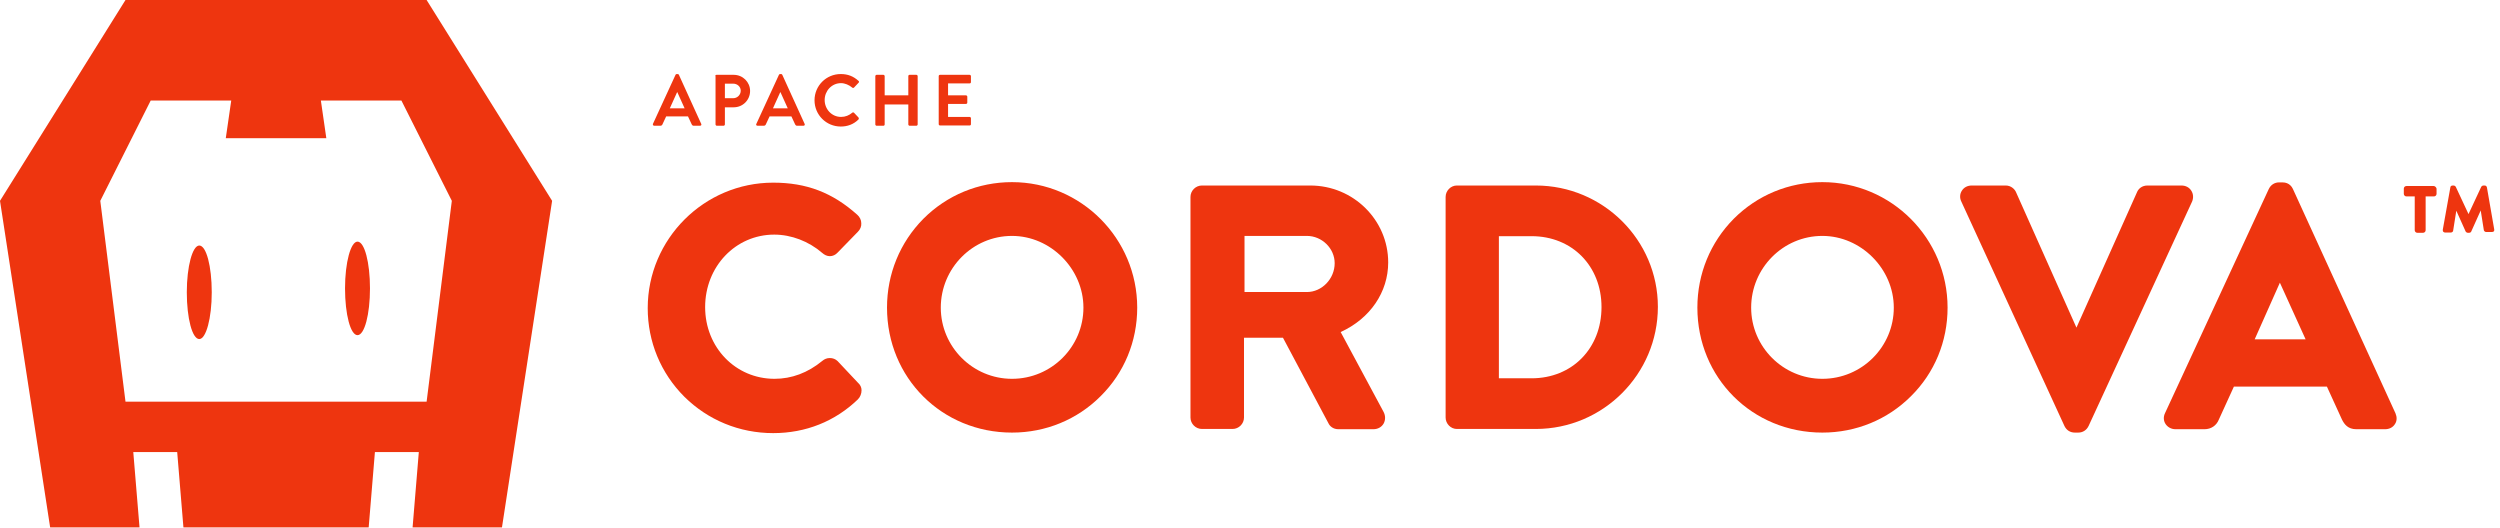
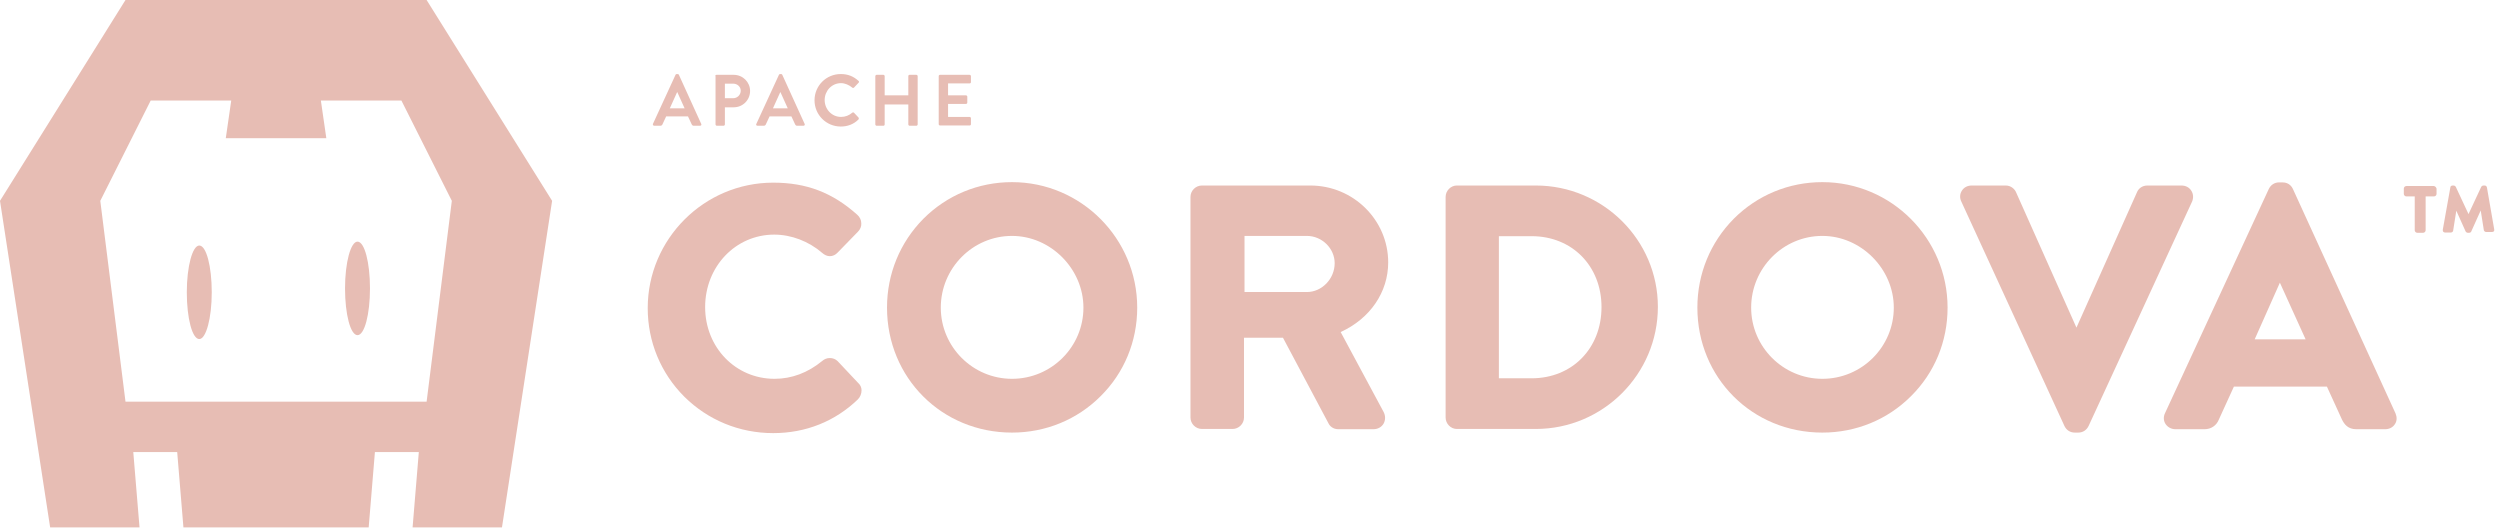
<svg xmlns="http://www.w3.org/2000/svg" width="237px" height="50px" viewBox="0 0 237 50" version="1.1">
  <g id="Home-Page" stroke="none" stroke-width="1" fill="none" fill-rule="evenodd">
-     <g id="Artboard" transform="translate(-586, -1400)" fill="#EE350F">
+     <g id="Artboard" transform="translate(-586, -1400)" fill="#e7bdb4">
      <g id="Build-Apps-For-Any-P-2" transform="translate(360, 1204)">
        <g id="Logos" transform="translate(19, 195)">
          <g id="cordova-logo-newbrand" transform="translate(207, 1)">
            <path d="M47.586,50 L39.113,50 L39.704,42.857 L35.542,42.857 L34.951,50 L17.389,50 L16.798,42.857 L12.635,42.857 L13.227,50 L4.754,50 L0,19.039 L11.897,0 L40.443,0 L52.34,19.039 L47.586,50 Z M38.054,9.532 L30.419,9.532 L30.936,13.103 L21.404,13.103 L21.921,9.532 L14.286,9.532 L9.507,19.039 L11.897,38.079 L40.443,38.079 L42.833,19.039 L38.054,9.532 Z M33.892,31.773 C33.227,31.773 32.709,29.803 32.709,27.34 C32.709,24.877 33.251,22.906 33.892,22.906 C34.557,22.906 35.074,24.877 35.074,27.34 C35.074,29.803 34.557,31.773 33.892,31.773 Z M18.892,32.143 C18.227,32.143 17.709,30.172 17.709,27.709 C17.709,25.246 18.251,23.276 18.892,23.276 C19.557,23.276 20.074,25.246 20.074,27.709 C20.074,30.172 19.532,32.143 18.892,32.143 Z" id="Shape" fill-rule="nonzero" />
            <g id="Group" transform="translate(61.33005, 6.896552)">
              <g transform="translate(0.492611, 0)">
                <path d="M0.074,4.852 L2.217,0.197 C2.241,0.148 2.266,0.123 2.34,0.123 L2.414,0.123 C2.488,0.123 2.512,0.148 2.537,0.197 L4.655,4.852 C4.704,4.951 4.631,5.025 4.532,5.025 L3.941,5.025 C3.842,5.025 3.793,4.975 3.744,4.877 L3.399,4.138 L1.33,4.138 L0.985,4.877 C0.961,4.951 0.887,5.025 0.788,5.025 L0.197,5.025 C0.099,5.025 0.049,4.926 0.074,4.852 Z M3.079,3.374 L2.389,1.847 L2.365,1.847 L1.675,3.374 L3.079,3.374 Z" id="Shape" fill-rule="nonzero" />
                <path d="M5.985,0.32 C5.985,0.246 6.034,0.197 6.108,0.197 L7.734,0.197 C8.596,0.197 9.286,0.887 9.286,1.724 C9.286,2.586 8.596,3.276 7.734,3.276 L6.897,3.276 L6.897,4.901 C6.897,4.975 6.823,5.025 6.773,5.025 L6.133,5.025 C6.059,5.025 6.01,4.951 6.01,4.901 L6.01,0.32 L5.985,0.32 Z M7.685,2.414 C8.079,2.414 8.399,2.094 8.399,1.7 C8.399,1.33 8.079,1.034 7.685,1.034 L6.897,1.034 L6.897,2.414 L7.685,2.414 Z" id="Shape" fill-rule="nonzero" />
                <path d="M9.877,4.852 L12.02,0.197 C12.044,0.148 12.069,0.123 12.143,0.123 L12.217,0.123 C12.291,0.123 12.315,0.148 12.34,0.197 L14.458,4.852 C14.507,4.951 14.433,5.025 14.335,5.025 L13.744,5.025 C13.645,5.025 13.596,4.975 13.547,4.877 L13.202,4.138 L11.133,4.138 L10.788,4.877 C10.764,4.951 10.69,5.025 10.591,5.025 L10,5.025 C9.877,5.025 9.828,4.926 9.877,4.852 Z M12.857,3.374 L12.167,1.847 L12.143,1.847 L11.453,3.374 L12.857,3.374 Z" id="Shape" fill-rule="nonzero" />
                <path d="M17.882,0.123 C18.571,0.123 19.089,0.345 19.557,0.764 C19.631,0.813 19.631,0.911 19.557,0.961 L19.138,1.404 C19.089,1.453 19.015,1.453 18.966,1.404 C18.67,1.158 18.276,0.985 17.906,0.985 C17.02,0.985 16.355,1.724 16.355,2.586 C16.355,3.448 17.02,4.187 17.906,4.187 C18.325,4.187 18.67,4.039 18.966,3.793 C19.015,3.744 19.089,3.744 19.138,3.793 L19.557,4.236 C19.606,4.286 19.606,4.384 19.557,4.433 C19.089,4.901 18.498,5.099 17.882,5.099 C16.502,5.099 15.394,3.99 15.394,2.611 C15.394,1.232 16.502,0.123 17.882,0.123 Z" id="Path" />
                <path d="M21.158,0.32 C21.158,0.246 21.232,0.197 21.281,0.197 L21.921,0.197 C21.995,0.197 22.044,0.271 22.044,0.32 L22.044,2.143 L24.286,2.143 L24.286,0.32 C24.286,0.246 24.335,0.197 24.409,0.197 L25.049,0.197 C25.123,0.197 25.172,0.271 25.172,0.32 L25.172,4.901 C25.172,4.975 25.099,5.025 25.049,5.025 L24.409,5.025 C24.335,5.025 24.286,4.951 24.286,4.901 L24.286,3.005 L22.044,3.005 L22.044,4.901 C22.044,4.975 21.995,5.025 21.921,5.025 L21.281,5.025 C21.207,5.025 21.158,4.951 21.158,4.901 L21.158,0.32 Z" id="Path" />
                <path d="M27.167,0.32 C27.167,0.246 27.217,0.197 27.291,0.197 L30.099,0.197 C30.172,0.197 30.222,0.271 30.222,0.32 L30.222,0.887 C30.222,0.961 30.172,1.01 30.099,1.01 L28.054,1.01 L28.054,2.143 L29.754,2.143 C29.828,2.143 29.877,2.217 29.877,2.266 L29.877,2.833 C29.877,2.906 29.803,2.956 29.754,2.956 L28.054,2.956 L28.054,4.187 L30.099,4.187 C30.172,4.187 30.222,4.261 30.222,4.31 L30.222,4.877 C30.222,4.951 30.172,5 30.099,5 L27.291,5 C27.217,5 27.167,4.926 27.167,4.877 L27.167,0.32 Z" id="Path" />
              </g>
              <g transform="translate(0, 10.34483)">
                <g transform="translate(166.5025, 0.246305)" id="Path">
                  <path d="M2.882,0.148 L0.296,0.148 C0.172,0.148 0.049,0.246 0.049,0.394 L0.049,0.887 C0.049,1.01 0.148,1.133 0.296,1.133 L1.084,1.133 L1.084,4.335 C1.084,4.458 1.182,4.581 1.33,4.581 L1.872,4.581 C1.995,4.581 2.118,4.483 2.118,4.335 L2.118,1.133 L2.906,1.133 C3.03,1.133 3.153,1.034 3.153,0.887 L3.153,0.394 C3.128,0.271 3.005,0.148 2.882,0.148 Z" />
                  <path d="M8.621,4.261 L7.931,0.296 C7.906,0.172 7.833,0.099 7.709,0.099 L7.611,0.099 C7.512,0.099 7.438,0.148 7.389,0.222 L6.182,2.808 L4.975,0.222 C4.926,0.148 4.852,0.099 4.754,0.099 L4.68,0.099 C4.557,0.099 4.458,0.172 4.458,0.296 L3.744,4.286 C3.744,4.36 3.744,4.433 3.793,4.483 C3.842,4.532 3.892,4.557 3.966,4.557 L4.507,4.557 C4.631,4.557 4.729,4.458 4.729,4.36 L5.025,2.488 L5.911,4.458 C5.961,4.532 6.034,4.581 6.133,4.581 L6.232,4.581 C6.33,4.581 6.429,4.532 6.453,4.433 L7.34,2.463 L7.635,4.335 C7.66,4.433 7.759,4.507 7.857,4.507 L8.399,4.507 C8.473,4.507 8.547,4.483 8.596,4.433 C8.621,4.409 8.621,4.335 8.621,4.261 Z" />
                </g>
                <g>
                  <path d="M18.079,16.995 C17.882,16.798 17.611,16.7 17.34,16.7 C17.069,16.7 16.823,16.798 16.626,16.97 C15.246,18.103 13.719,18.67 12.094,18.67 C8.399,18.67 5.517,15.69 5.517,11.872 C5.517,8.03 8.399,5 12.069,5 C13.695,5 15.345,5.64 16.601,6.724 C16.823,6.921 17.069,7.044 17.34,7.044 C17.611,7.044 17.882,6.921 18.079,6.7 L20,4.729 C20.222,4.507 20.345,4.212 20.32,3.916 C20.32,3.621 20.172,3.325 19.951,3.128 C17.586,1.01 15.123,0.074 11.97,0.074 C5.419,0.074 0.074,5.419 0.074,11.97 C0.074,15.148 1.305,18.128 3.547,20.369 C5.788,22.586 8.768,23.818 11.97,23.818 C15.049,23.818 17.833,22.709 20,20.616 C20.222,20.394 20.345,20.074 20.345,19.754 C20.345,19.483 20.222,19.236 20.025,19.064 L18.079,16.995 Z" id="Path" />
                  <path d="M34.606,0.025 C31.429,0.025 28.448,1.256 26.207,3.498 C23.99,5.739 22.759,8.719 22.759,11.921 C22.759,18.571 27.956,23.768 34.606,23.768 C37.808,23.768 40.788,22.537 43.005,20.32 C45.246,18.103 46.478,15.123 46.478,11.921 C46.478,5.369 41.158,0.025 34.606,0.025 Z M34.606,18.67 C30.887,18.67 27.857,15.64 27.857,11.921 C27.857,8.177 30.887,5.123 34.606,5.123 C38.276,5.123 41.379,8.251 41.379,11.921 C41.379,15.64 38.35,18.67 34.606,18.67 Z" id="Shape" fill-rule="nonzero" />
                  <path d="M70.271,7.635 C70.271,3.621 66.97,0.345 62.882,0.345 L52.611,0.345 C52.02,0.345 51.527,0.837 51.527,1.429 L51.527,22.34 C51.527,22.931 52.02,23.424 52.611,23.424 L55.517,23.424 C56.108,23.424 56.601,22.931 56.601,22.34 L56.601,14.778 L60.296,14.778 L64.606,22.882 C64.729,23.153 65.049,23.448 65.542,23.448 L68.867,23.448 C69.286,23.448 69.631,23.251 69.828,22.931 C70.025,22.586 70.025,22.167 69.828,21.798 L65.764,14.236 C68.571,12.956 70.271,10.443 70.271,7.635 Z M65.197,7.709 C65.197,9.187 63.99,10.443 62.562,10.443 L56.65,10.443 L56.65,5.123 L62.562,5.123 C63.99,5.123 65.197,6.305 65.197,7.709 Z" id="Shape" fill-rule="nonzero" />
                  <path d="M84.261,0.345 L76.773,0.345 C76.207,0.345 75.714,0.837 75.714,1.429 L75.714,22.34 C75.714,22.931 76.207,23.424 76.773,23.424 L84.261,23.424 C90.64,23.424 95.837,18.227 95.837,11.847 C95.837,5.517 90.64,0.345 84.261,0.345 Z M90.493,11.872 C90.493,15.788 87.709,18.621 83.867,18.621 L80.764,18.621 L80.764,5.148 L83.867,5.148 C87.709,5.148 90.493,7.98 90.493,11.872 Z" id="Shape" fill-rule="nonzero" />
                  <path d="M111.429,0.025 C108.251,0.025 105.271,1.256 103.03,3.498 C100.813,5.739 99.581,8.719 99.581,11.921 C99.581,18.571 104.778,23.768 111.429,23.768 C114.631,23.768 117.611,22.537 119.828,20.32 C122.069,18.103 123.3,15.123 123.3,11.921 C123.3,5.369 117.98,0.025 111.429,0.025 Z M111.429,18.67 C107.709,18.67 104.68,15.64 104.68,11.921 C104.68,8.177 107.709,5.123 111.429,5.123 C115.099,5.123 118.202,8.251 118.202,11.921 C118.202,15.64 115.172,18.67 111.429,18.67 Z" id="Shape" fill-rule="nonzero" />
                  <path d="M146.404,0.837 C146.207,0.517 145.862,0.345 145.468,0.345 L142.241,0.345 C141.724,0.345 141.379,0.665 141.256,0.985 L135.517,13.818 L129.803,1.01 C129.68,0.69 129.31,0.345 128.818,0.345 L125.591,0.345 C125.197,0.345 124.852,0.517 124.655,0.837 C124.458,1.133 124.433,1.527 124.606,1.872 L134.384,23.153 C134.581,23.547 134.926,23.768 135.369,23.768 L135.69,23.768 C136.108,23.768 136.478,23.547 136.675,23.128 L146.478,1.872 C146.626,1.527 146.601,1.133 146.404,0.837 Z" id="Path" />
                  <path d="M165.764,21.946 L156.034,0.665 C155.961,0.517 155.714,0.049 155.049,0.049 L154.729,0.049 C154.31,0.049 153.941,0.271 153.744,0.69 L143.916,21.921 C143.744,22.266 143.768,22.66 143.966,22.956 C144.163,23.251 144.507,23.448 144.901,23.448 L147.66,23.448 C148.276,23.448 148.793,23.103 149.015,22.537 L150.443,19.409 L159.261,19.409 L160.69,22.537 C160.911,22.98 161.256,23.448 162.044,23.448 L164.778,23.448 C165.172,23.448 165.517,23.276 165.714,22.956 C165.911,22.66 165.911,22.291 165.764,21.946 Z M157.241,14.926 L152.414,14.926 L154.803,9.557 L157.241,14.926 Z" id="Shape" fill-rule="nonzero" />
                </g>
              </g>
            </g>
          </g>
        </g>
      </g>
    </g>
  </g>
</svg>
